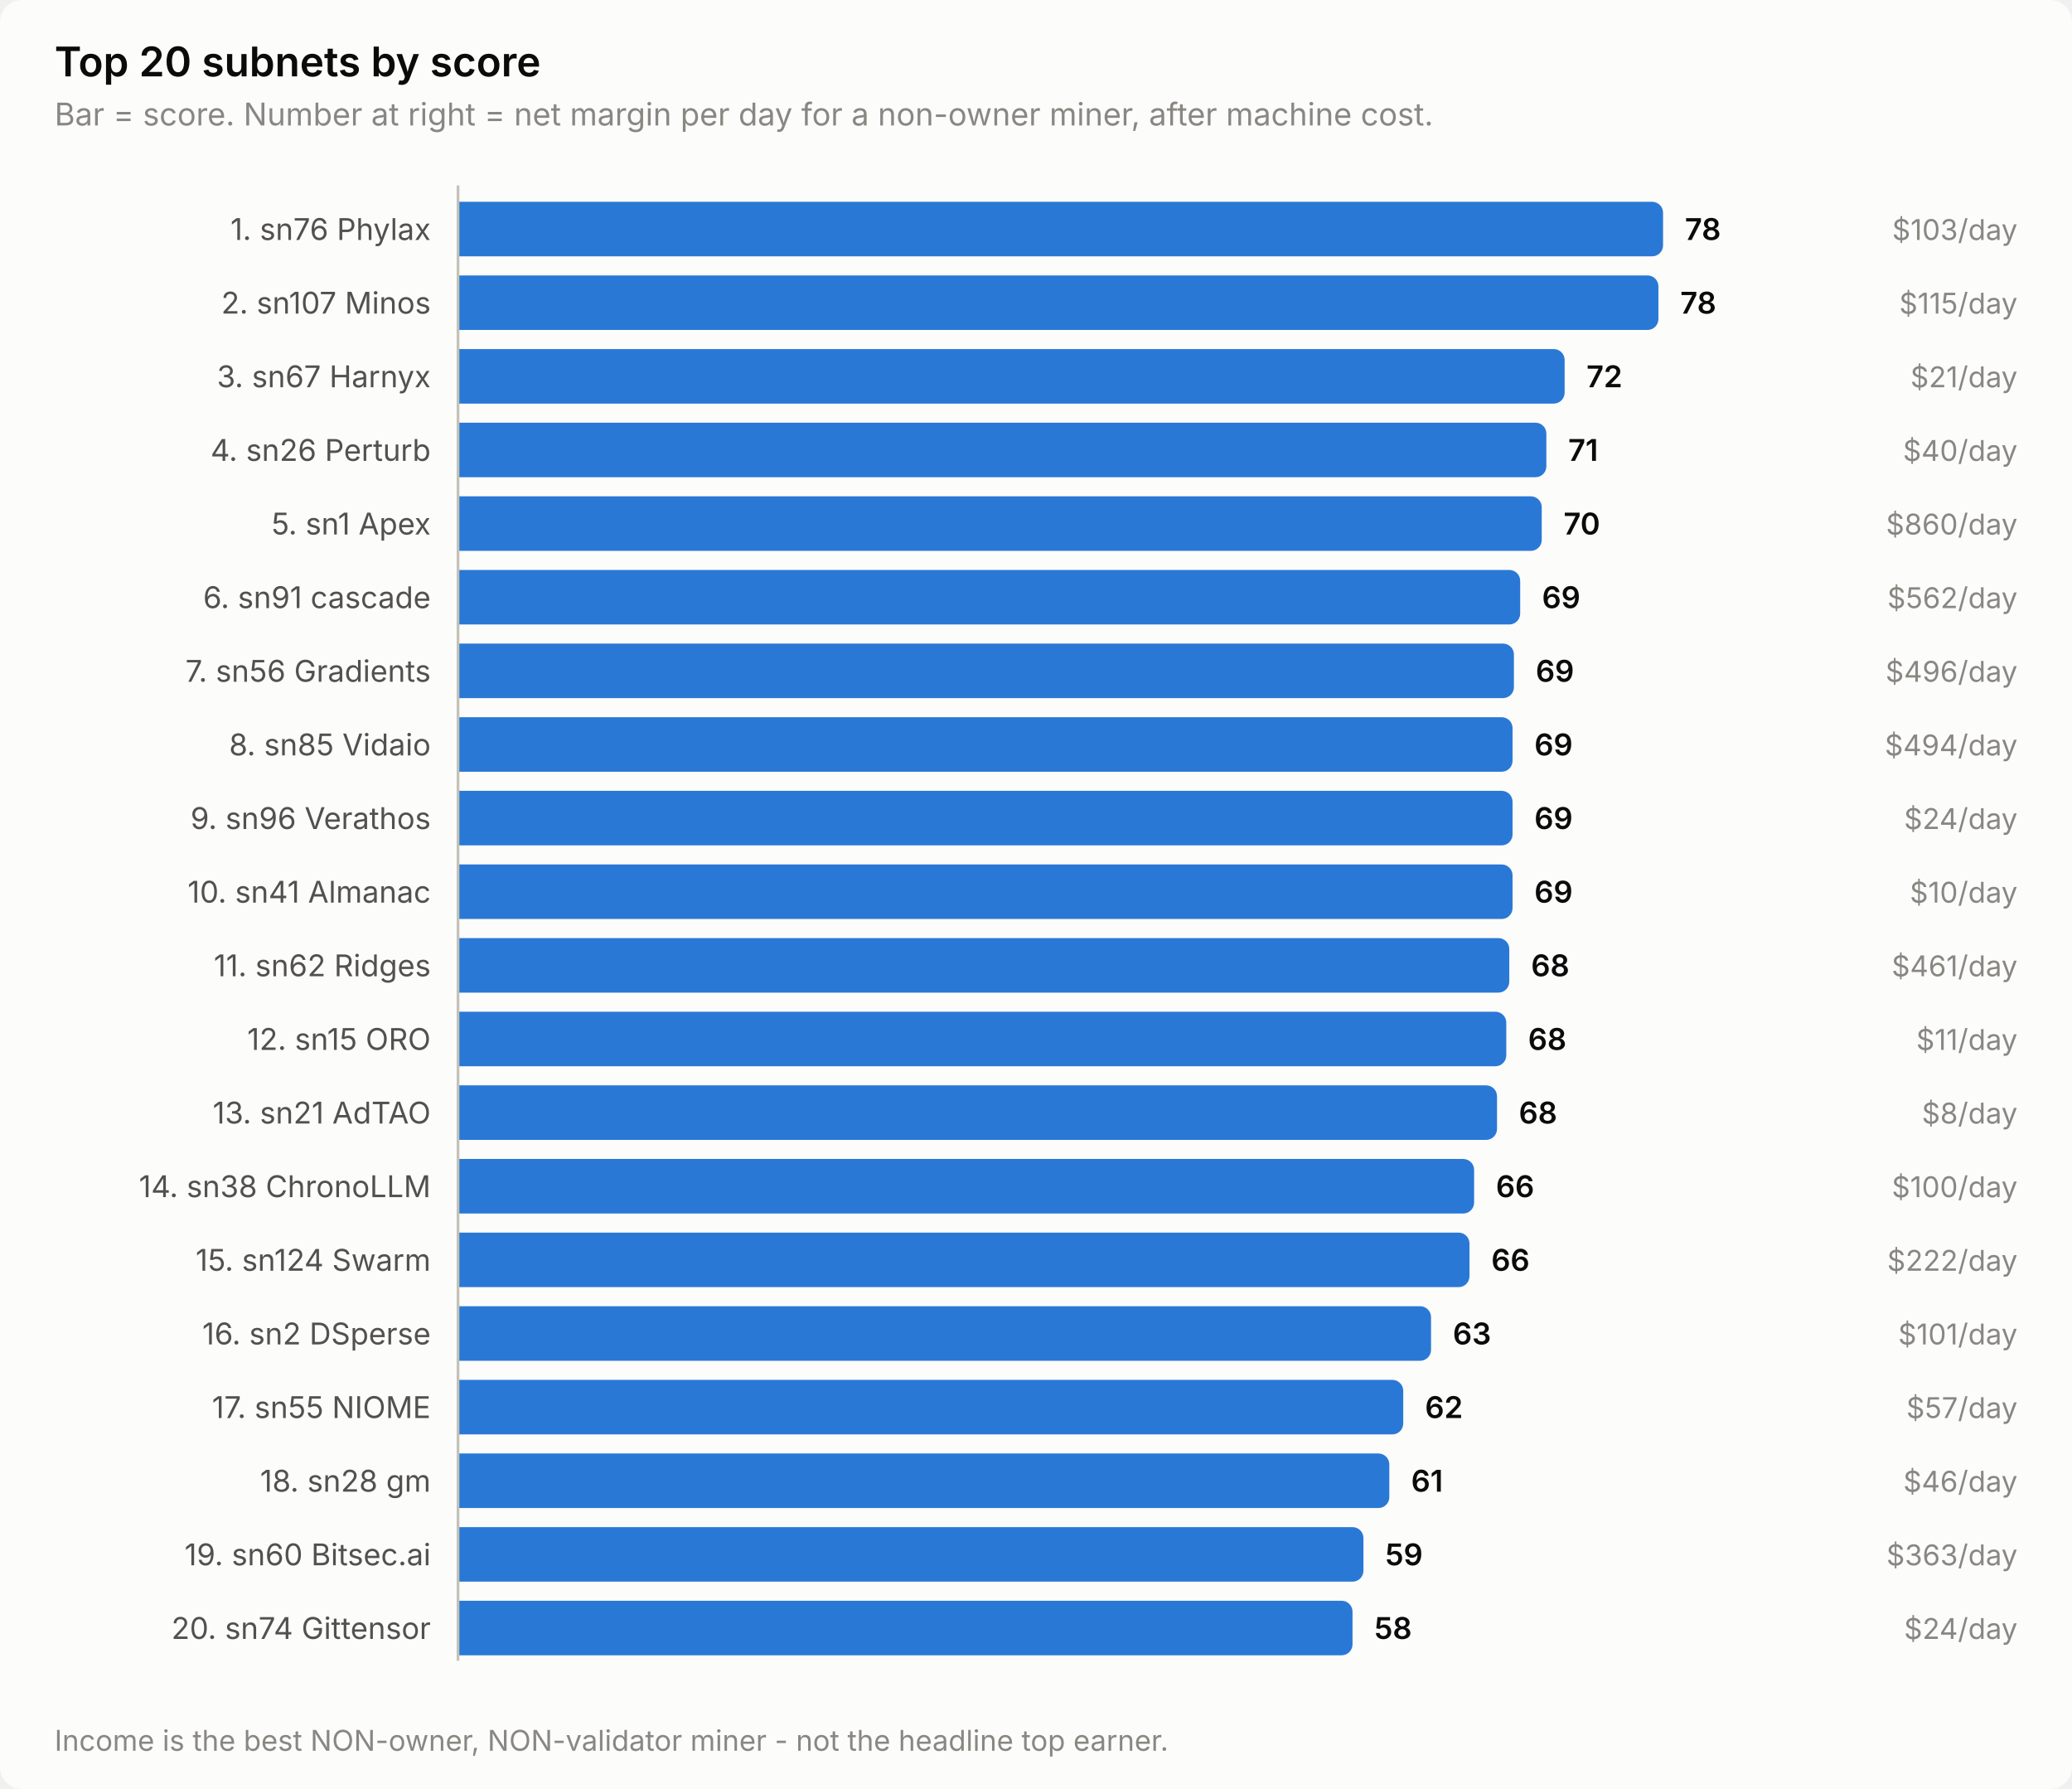
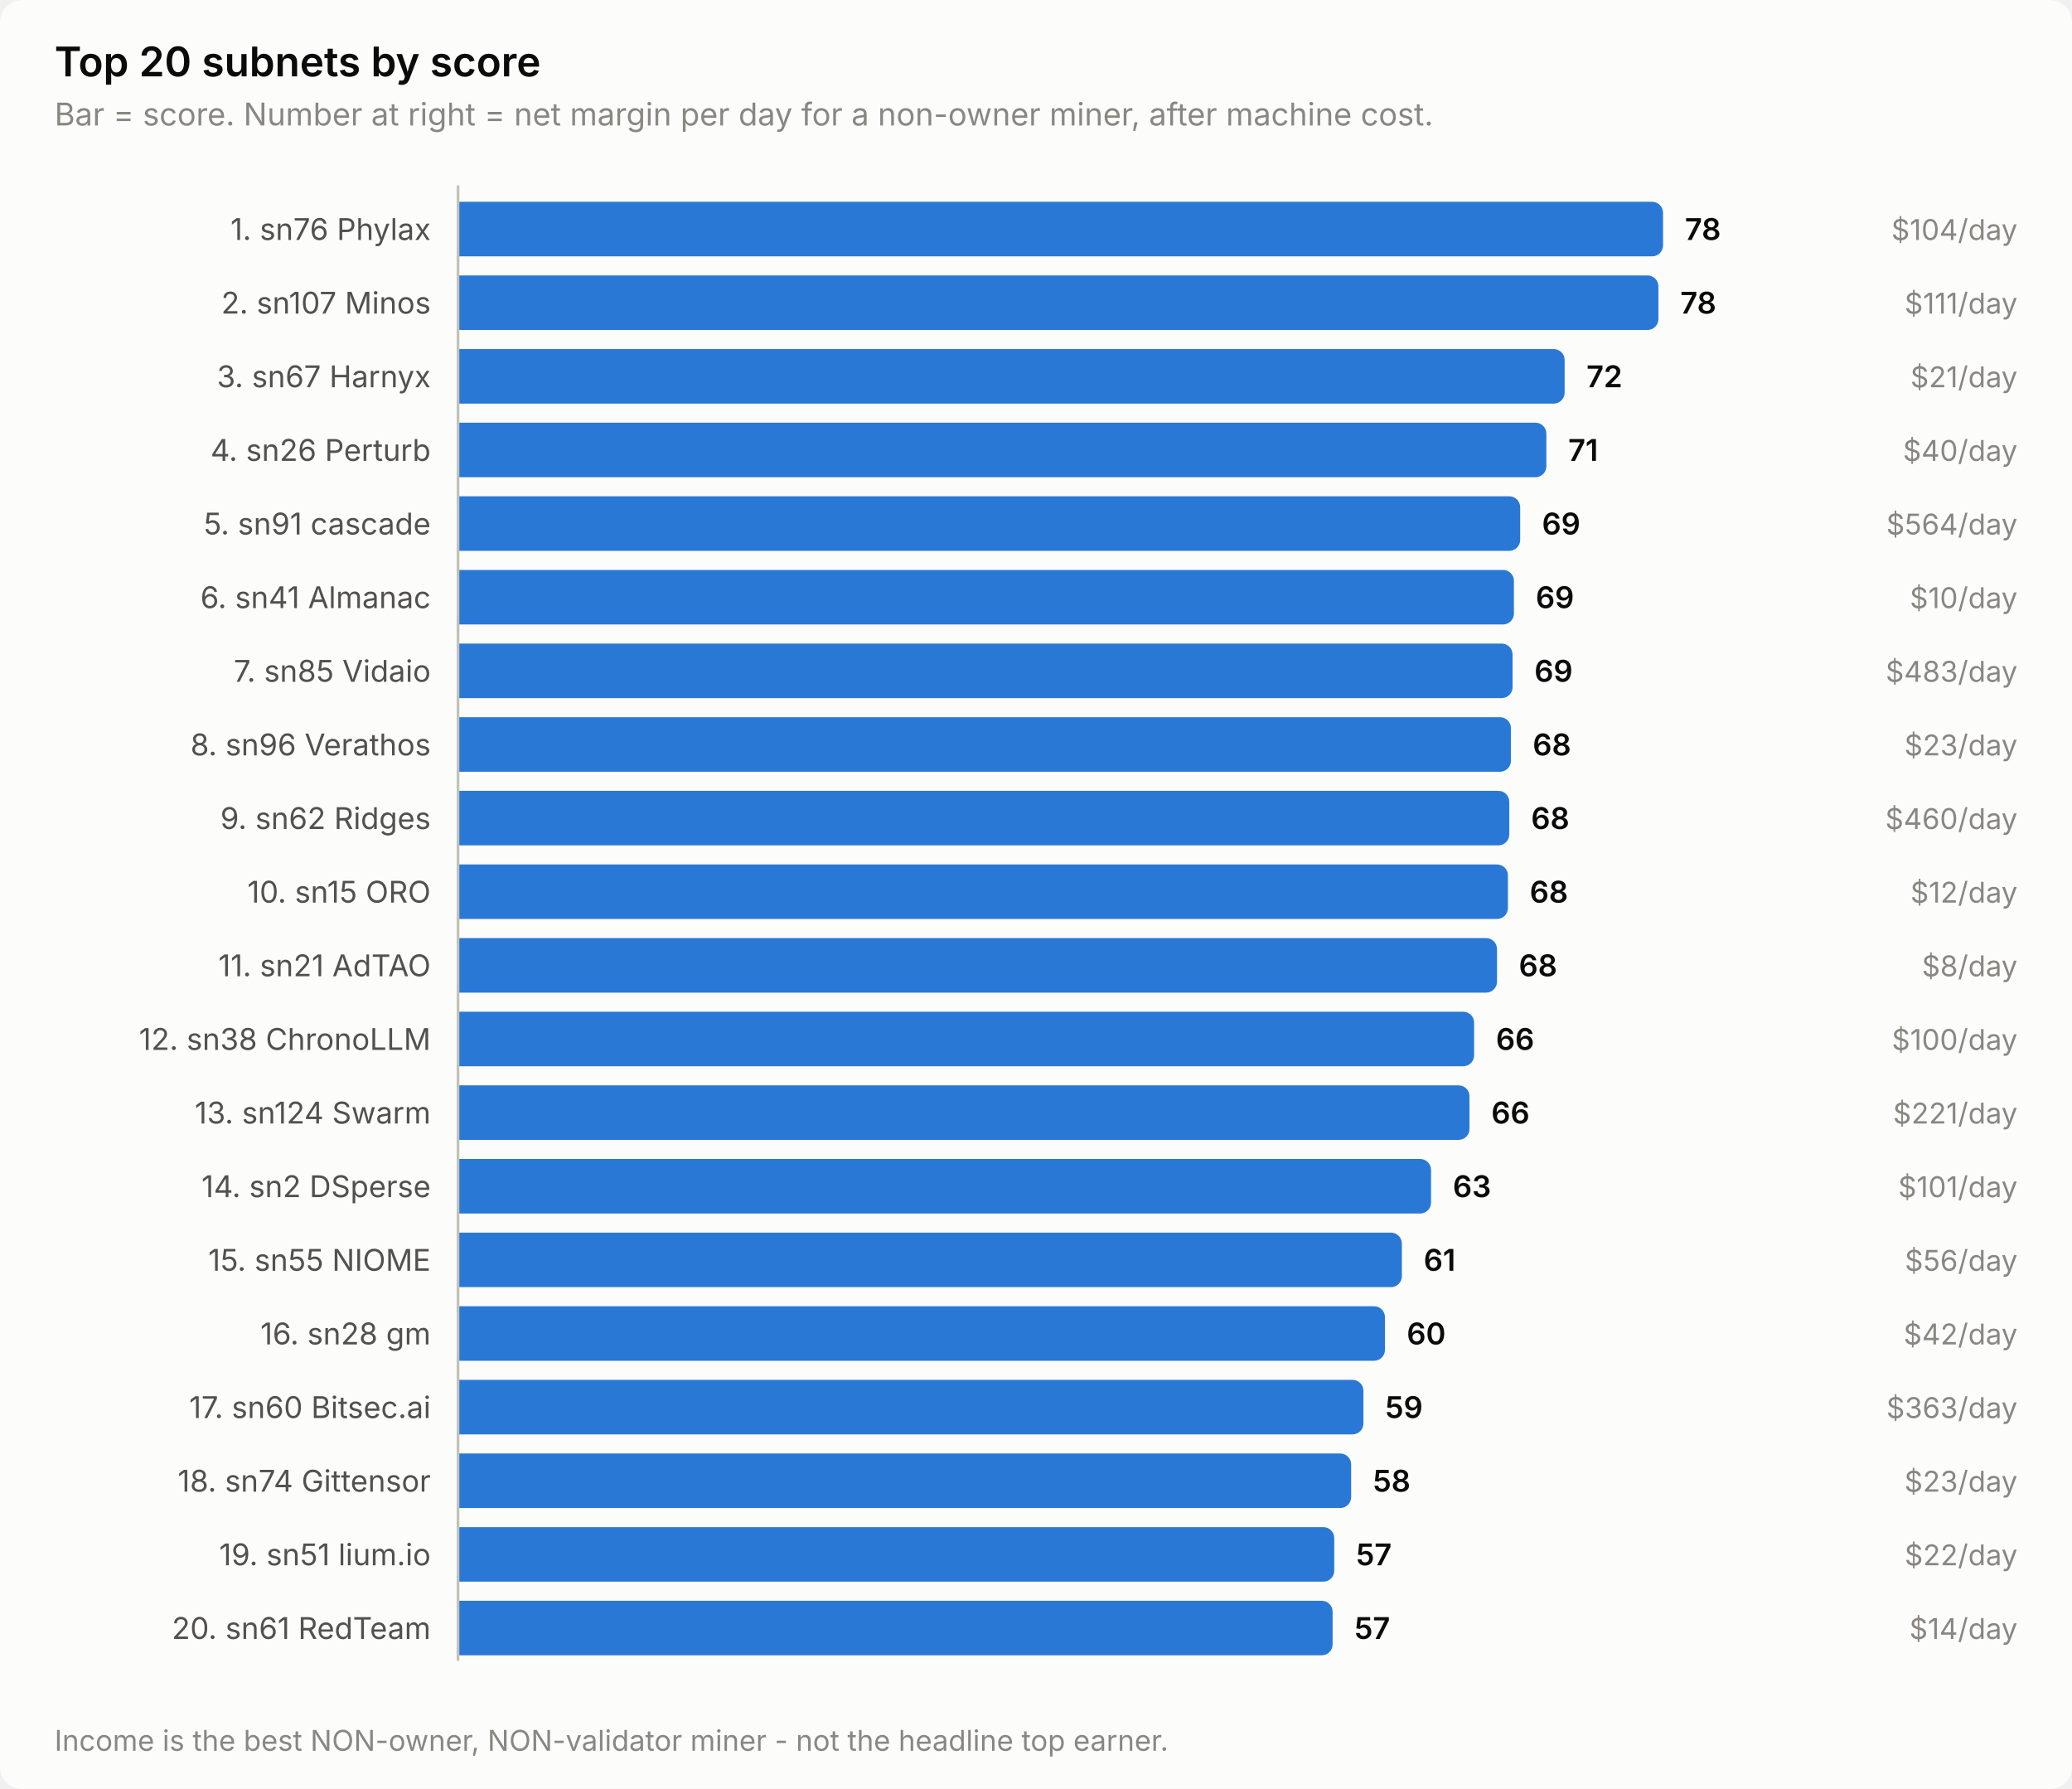
<svg xmlns="http://www.w3.org/2000/svg" width="760" height="656" viewBox="0 0 760 656" role="img" aria-label="Top 20 subnets by score">
  <style>
    text { font-family: system-ui, -apple-system, 'Segoe UI', sans-serif; }
    .t-title { font-size: 15px; font-weight: 600; }
    .t-sub { font-size: 11.5px; }
    .t-lab { font-size: 11px; }
    .t-val { font-size: 11px; font-weight: 600; font-variant-numeric: tabular-nums; }
    .t-tick { font-size: 10.5px; font-variant-numeric: tabular-nums; }

    .surface { fill: #fcfcfb; }
    .ink { fill: #0b0b0b; }
    .ink2 { fill: #52514e; }
    .muted { fill: #898781; }
    .grid { stroke: #e1e0d9; }
    .axis { stroke: #c3c2b7; }
    .accent { fill: #2a78d6; }
    .critical { fill: #d03b3b; }
    .deemph { fill: #d8d7d0; }

    @media (prefers-color-scheme: dark) {
      .surface { fill: #1a1a19; }
      .ink { fill: #ffffff; }
      .ink2 { fill: #c3c2b7; }
      .muted { fill: #898781; }
      .grid { stroke: #2c2c2a; }
      .axis { stroke: #383835; }
      .accent { fill: #3987e5; }
      .deemph { fill: #3a3a37; }
    }
</style>
  <rect class="surface" width="760" height="656" rx="8" />
  <text class="ink t-title" x="20" y="28">Top 20 subnets by score</text>
  <text class="muted t-sub" x="20" y="46">Bar = score. Number at right = net margin per day for a non-owner miner, after machine cost.</text>
  <text class="ink2 t-lab" x="158" y="88" text-anchor="end">1. sn76 Phylax</text>
  <path class="accent" d="M168.0,74.0 H606.0 a4.0,4.0 0 0 1 4.0,4.0 V90.0 a4.0,4.0 0 0 1 -4.0,4.0 H168.0 Z" />
  <text class="ink t-val" x="618.0" y="88">78</text>
-   <text class="muted t-tick" x="740" y="88" text-anchor="end">$103/day</text>
+   <text class="muted t-tick" x="740" y="88" text-anchor="end">$104/day</text>
  <text class="ink2 t-lab" x="158" y="115" text-anchor="end">2. sn107 Minos</text>
  <path class="accent" d="M168.0,101.0 H604.3 a4.0,4.0 0 0 1 4.0,4.0 V117.0 a4.0,4.0 0 0 1 -4.0,4.0 H168.0 Z" />
  <text class="ink t-val" x="616.3" y="115">78</text>
-   <text class="muted t-tick" x="740" y="115" text-anchor="end">$115/day</text>
+   <text class="muted t-tick" x="740" y="115" text-anchor="end">$111/day</text>
  <text class="ink2 t-lab" x="158" y="142" text-anchor="end">3. sn67 Harnyx</text>
  <path class="accent" d="M168.0,128.0 H569.9 a4.0,4.0 0 0 1 4.0,4.0 V144.0 a4.0,4.0 0 0 1 -4.0,4.0 H168.0 Z" />
  <text class="ink t-val" x="581.9" y="142">72</text>
  <text class="muted t-tick" x="740" y="142" text-anchor="end">$21/day</text>
  <text class="ink2 t-lab" x="158" y="169" text-anchor="end">4. sn26 Perturb</text>
  <path class="accent" d="M168.0,155.0 H563.2 a4.0,4.0 0 0 1 4.0,4.0 V171.0 a4.0,4.0 0 0 1 -4.0,4.0 H168.0 Z" />
  <text class="ink t-val" x="575.2" y="169">71</text>
  <text class="muted t-tick" x="740" y="169" text-anchor="end">$40/day</text>
-   <text class="ink2 t-lab" x="158" y="196" text-anchor="end">5. sn1 Apex</text>
-   <path class="accent" d="M168.0,182.0 H561.5 a4.0,4.0 0 0 1 4.0,4.0 V198.0 a4.0,4.0 0 0 1 -4.0,4.0 H168.0 Z" />
-   <text class="ink t-val" x="573.5" y="196">70</text>
-   <text class="muted t-tick" x="740" y="196" text-anchor="end">$860/day</text>
-   <text class="ink2 t-lab" x="158" y="223" text-anchor="end">6. sn91 cascade</text>
-   <path class="accent" d="M168.0,209.0 H553.6 a4.0,4.0 0 0 1 4.0,4.0 V225.0 a4.0,4.0 0 0 1 -4.0,4.0 H168.0 Z" />
-   <text class="ink t-val" x="565.6" y="223">69</text>
-   <text class="muted t-tick" x="740" y="223" text-anchor="end">$562/day</text>
-   <text class="ink2 t-lab" x="158" y="250" text-anchor="end">7. sn56 Gradients</text>
-   <path class="accent" d="M168.0,236.0 H551.3 a4.0,4.0 0 0 1 4.0,4.0 V252.0 a4.0,4.0 0 0 1 -4.0,4.0 H168.0 Z" />
-   <text class="ink t-val" x="563.3" y="250">69</text>
-   <text class="muted t-tick" x="740" y="250" text-anchor="end">$496/day</text>
-   <text class="ink2 t-lab" x="158" y="277" text-anchor="end">8. sn85 Vidaio</text>
-   <path class="accent" d="M168.0,263.0 H550.8 a4.0,4.0 0 0 1 4.0,4.0 V279.0 a4.0,4.0 0 0 1 -4.0,4.0 H168.0 Z" />
-   <text class="ink t-val" x="562.8" y="277">69</text>
-   <text class="muted t-tick" x="740" y="277" text-anchor="end">$494/day</text>
-   <text class="ink2 t-lab" x="158" y="304" text-anchor="end">9. sn96 Verathos</text>
-   <path class="accent" d="M168.0,290.0 H550.8 a4.0,4.0 0 0 1 4.0,4.0 V306.0 a4.0,4.0 0 0 1 -4.0,4.0 H168.0 Z" />
-   <text class="ink t-val" x="562.8" y="304">69</text>
-   <text class="muted t-tick" x="740" y="304" text-anchor="end">$24/day</text>
-   <text class="ink2 t-lab" x="158" y="331" text-anchor="end">10. sn41 Almanac</text>
-   <path class="accent" d="M168.0,317.0 H550.8 a4.0,4.0 0 0 1 4.0,4.0 V333.0 a4.0,4.0 0 0 1 -4.0,4.0 H168.0 Z" />
-   <text class="ink t-val" x="562.8" y="331">69</text>
-   <text class="muted t-tick" x="740" y="331" text-anchor="end">$10/day</text>
-   <text class="ink2 t-lab" x="158" y="358" text-anchor="end">11. sn62 Ridges</text>
-   <path class="accent" d="M168.0,344.0 H549.6 a4.0,4.0 0 0 1 4.0,4.0 V360.0 a4.0,4.0 0 0 1 -4.0,4.0 H168.0 Z" />
-   <text class="ink t-val" x="561.6" y="358">68</text>
-   <text class="muted t-tick" x="740" y="358" text-anchor="end">$461/day</text>
-   <text class="ink2 t-lab" x="158" y="385" text-anchor="end">12. sn15 ORO</text>
-   <path class="accent" d="M168.0,371.0 H548.5 a4.0,4.0 0 0 1 4.0,4.0 V387.0 a4.0,4.0 0 0 1 -4.0,4.0 H168.0 Z" />
-   <text class="ink t-val" x="560.5" y="385">68</text>
-   <text class="muted t-tick" x="740" y="385" text-anchor="end">$11/day</text>
-   <text class="ink2 t-lab" x="158" y="412" text-anchor="end">13. sn21 AdTAO</text>
-   <path class="accent" d="M168.0,398.0 H545.1 a4.0,4.0 0 0 1 4.0,4.0 V414.0 a4.0,4.0 0 0 1 -4.0,4.0 H168.0 Z" />
-   <text class="ink t-val" x="557.1" y="412">68</text>
-   <text class="muted t-tick" x="740" y="412" text-anchor="end">$8/day</text>
-   <text class="ink2 t-lab" x="158" y="439" text-anchor="end">14. sn38 ChronoLLM</text>
-   <path class="accent" d="M168.0,425.0 H536.7 a4.0,4.0 0 0 1 4.0,4.0 V441.0 a4.0,4.0 0 0 1 -4.0,4.0 H168.0 Z" />
-   <text class="ink t-val" x="548.7" y="439">66</text>
-   <text class="muted t-tick" x="740" y="439" text-anchor="end">$100/day</text>
-   <text class="ink2 t-lab" x="158" y="466" text-anchor="end">15. sn124 Swarm</text>
-   <path class="accent" d="M168.0,452.0 H535.0 a4.0,4.0 0 0 1 4.0,4.0 V468.0 a4.0,4.0 0 0 1 -4.0,4.0 H168.0 Z" />
-   <text class="ink t-val" x="547.0" y="466">66</text>
-   <text class="muted t-tick" x="740" y="466" text-anchor="end">$222/day</text>
-   <text class="ink2 t-lab" x="158" y="493" text-anchor="end">16. sn2 DSperse</text>
-   <path class="accent" d="M168.0,479.0 H520.9 a4.0,4.0 0 0 1 4.0,4.0 V495.0 a4.0,4.0 0 0 1 -4.0,4.0 H168.0 Z" />
-   <text class="ink t-val" x="532.9" y="493">63</text>
-   <text class="muted t-tick" x="740" y="493" text-anchor="end">$101/day</text>
-   <text class="ink2 t-lab" x="158" y="520" text-anchor="end">17. sn55 NIOME</text>
-   <path class="accent" d="M168.0,506.0 H510.7 a4.0,4.0 0 0 1 4.0,4.0 V522.0 a4.0,4.0 0 0 1 -4.0,4.0 H168.0 Z" />
-   <text class="ink t-val" x="522.7" y="520">62</text>
-   <text class="muted t-tick" x="740" y="520" text-anchor="end">$57/day</text>
-   <text class="ink2 t-lab" x="158" y="547" text-anchor="end">18. sn28 gm</text>
-   <path class="accent" d="M168.0,533.0 H505.6 a4.0,4.0 0 0 1 4.0,4.0 V549.0 a4.0,4.0 0 0 1 -4.0,4.0 H168.0 Z" />
-   <text class="ink t-val" x="517.6" y="547">61</text>
-   <text class="muted t-tick" x="740" y="547" text-anchor="end">$46/day</text>
-   <text class="ink2 t-lab" x="158" y="574" text-anchor="end">19. sn60 Bitsec.ai</text>
-   <path class="accent" d="M168.0,560.0 H496.1 a4.0,4.0 0 0 1 4.0,4.0 V576.0 a4.0,4.0 0 0 1 -4.0,4.0 H168.0 Z" />
-   <text class="ink t-val" x="508.1" y="574">59</text>
-   <text class="muted t-tick" x="740" y="574" text-anchor="end">$363/day</text>
-   <text class="ink2 t-lab" x="158" y="601" text-anchor="end">20. sn74 Gittensor</text>
-   <path class="accent" d="M168.0,587.0 H492.1 a4.0,4.0 0 0 1 4.0,4.0 V603.0 a4.0,4.0 0 0 1 -4.0,4.0 H168.0 Z" />
-   <text class="ink t-val" x="504.1" y="601">58</text>
-   <text class="muted t-tick" x="740" y="601" text-anchor="end">$24/day</text>
+   <text class="ink2 t-lab" x="158" y="196" text-anchor="end">5. sn91 cascade</text>
+   <path class="accent" d="M168.0,182.0 H553.6 a4.0,4.0 0 0 1 4.0,4.0 V198.0 a4.0,4.0 0 0 1 -4.0,4.0 H168.0 Z" />
+   <text class="ink t-val" x="565.6" y="196">69</text>
+   <text class="muted t-tick" x="740" y="196" text-anchor="end">$564/day</text>
+   <text class="ink2 t-lab" x="158" y="223" text-anchor="end">6. sn41 Almanac</text>
+   <path class="accent" d="M168.0,209.0 H551.3 a4.0,4.0 0 0 1 4.0,4.0 V225.0 a4.0,4.0 0 0 1 -4.0,4.0 H168.0 Z" />
+   <text class="ink t-val" x="563.3" y="223">69</text>
+   <text class="muted t-tick" x="740" y="223" text-anchor="end">$10/day</text>
+   <text class="ink2 t-lab" x="158" y="250" text-anchor="end">7. sn85 Vidaio</text>
+   <path class="accent" d="M168.0,236.0 H550.8 a4.0,4.0 0 0 1 4.0,4.0 V252.0 a4.0,4.0 0 0 1 -4.0,4.0 H168.0 Z" />
+   <text class="ink t-val" x="562.8" y="250">69</text>
+   <text class="muted t-tick" x="740" y="250" text-anchor="end">$483/day</text>
+   <text class="ink2 t-lab" x="158" y="277" text-anchor="end">8. sn96 Verathos</text>
+   <path class="accent" d="M168.0,263.0 H550.2 a4.0,4.0 0 0 1 4.0,4.0 V279.0 a4.0,4.0 0 0 1 -4.0,4.0 H168.0 Z" />
+   <text class="ink t-val" x="562.2" y="277">68</text>
+   <text class="muted t-tick" x="740" y="277" text-anchor="end">$23/day</text>
+   <text class="ink2 t-lab" x="158" y="304" text-anchor="end">9. sn62 Ridges</text>
+   <path class="accent" d="M168.0,290.0 H549.6 a4.0,4.0 0 0 1 4.0,4.0 V306.0 a4.0,4.0 0 0 1 -4.0,4.0 H168.0 Z" />
+   <text class="ink t-val" x="561.6" y="304">68</text>
+   <text class="muted t-tick" x="740" y="304" text-anchor="end">$460/day</text>
+   <text class="ink2 t-lab" x="158" y="331" text-anchor="end">10. sn15 ORO</text>
+   <path class="accent" d="M168.0,317.0 H549.1 a4.0,4.0 0 0 1 4.0,4.0 V333.0 a4.0,4.0 0 0 1 -4.0,4.0 H168.0 Z" />
+   <text class="ink t-val" x="561.1" y="331">68</text>
+   <text class="muted t-tick" x="740" y="331" text-anchor="end">$12/day</text>
+   <text class="ink2 t-lab" x="158" y="358" text-anchor="end">11. sn21 AdTAO</text>
+   <path class="accent" d="M168.0,344.0 H545.1 a4.0,4.0 0 0 1 4.0,4.0 V360.0 a4.0,4.0 0 0 1 -4.0,4.0 H168.0 Z" />
+   <text class="ink t-val" x="557.1" y="358">68</text>
+   <text class="muted t-tick" x="740" y="358" text-anchor="end">$8/day</text>
+   <text class="ink2 t-lab" x="158" y="385" text-anchor="end">12. sn38 ChronoLLM</text>
+   <path class="accent" d="M168.0,371.0 H536.7 a4.0,4.0 0 0 1 4.0,4.0 V387.0 a4.0,4.0 0 0 1 -4.0,4.0 H168.0 Z" />
+   <text class="ink t-val" x="548.7" y="385">66</text>
+   <text class="muted t-tick" x="740" y="385" text-anchor="end">$100/day</text>
+   <text class="ink2 t-lab" x="158" y="412" text-anchor="end">13. sn124 Swarm</text>
+   <path class="accent" d="M168.0,398.0 H535.0 a4.0,4.0 0 0 1 4.0,4.0 V414.0 a4.0,4.0 0 0 1 -4.0,4.0 H168.0 Z" />
+   <text class="ink t-val" x="547.0" y="412">66</text>
+   <text class="muted t-tick" x="740" y="412" text-anchor="end">$221/day</text>
+   <text class="ink2 t-lab" x="158" y="439" text-anchor="end">14. sn2 DSperse</text>
+   <path class="accent" d="M168.0,425.0 H520.9 a4.0,4.0 0 0 1 4.0,4.0 V441.0 a4.0,4.0 0 0 1 -4.0,4.0 H168.0 Z" />
+   <text class="ink t-val" x="532.9" y="439">63</text>
+   <text class="muted t-tick" x="740" y="439" text-anchor="end">$101/day</text>
+   <text class="ink2 t-lab" x="158" y="466" text-anchor="end">15. sn55 NIOME</text>
+   <path class="accent" d="M168.0,452.0 H510.2 a4.0,4.0 0 0 1 4.0,4.0 V468.0 a4.0,4.0 0 0 1 -4.0,4.0 H168.0 Z" />
+   <text class="ink t-val" x="522.2" y="466">61</text>
+   <text class="muted t-tick" x="740" y="466" text-anchor="end">$56/day</text>
+   <text class="ink2 t-lab" x="158" y="493" text-anchor="end">16. sn28 gm</text>
+   <path class="accent" d="M168.0,479.0 H504.0 a4.0,4.0 0 0 1 4.0,4.0 V495.0 a4.0,4.0 0 0 1 -4.0,4.0 H168.0 Z" />
+   <text class="ink t-val" x="516.0" y="493">60</text>
+   <text class="muted t-tick" x="740" y="493" text-anchor="end">$42/day</text>
+   <text class="ink2 t-lab" x="158" y="520" text-anchor="end">17. sn60 Bitsec.ai</text>
+   <path class="accent" d="M168.0,506.0 H496.1 a4.0,4.0 0 0 1 4.0,4.0 V522.0 a4.0,4.0 0 0 1 -4.0,4.0 H168.0 Z" />
+   <text class="ink t-val" x="508.1" y="520">59</text>
+   <text class="muted t-tick" x="740" y="520" text-anchor="end">$363/day</text>
+   <text class="ink2 t-lab" x="158" y="547" text-anchor="end">18. sn74 Gittensor</text>
+   <path class="accent" d="M168.0,533.0 H491.6 a4.0,4.0 0 0 1 4.0,4.0 V549.0 a4.0,4.0 0 0 1 -4.0,4.0 H168.0 Z" />
+   <text class="ink t-val" x="503.6" y="547">58</text>
+   <text class="muted t-tick" x="740" y="547" text-anchor="end">$23/day</text>
+   <text class="ink2 t-lab" x="158" y="574" text-anchor="end">19. sn51 lium.io</text>
+   <path class="accent" d="M168.0,560.0 H485.4 a4.0,4.0 0 0 1 4.0,4.0 V576.0 a4.0,4.0 0 0 1 -4.0,4.0 H168.0 Z" />
+   <text class="ink t-val" x="497.4" y="574">57</text>
+   <text class="muted t-tick" x="740" y="574" text-anchor="end">$22/day</text>
+   <text class="ink2 t-lab" x="158" y="601" text-anchor="end">20. sn61 RedTeam</text>
+   <path class="accent" d="M168.0,587.0 H484.8 a4.0,4.0 0 0 1 4.0,4.0 V603.0 a4.0,4.0 0 0 1 -4.0,4.0 H168.0 Z" />
+   <text class="ink t-val" x="496.8" y="601">57</text>
+   <text class="muted t-tick" x="740" y="601" text-anchor="end">$14/day</text>
  <line class="axis" x1="168" y1="68" x2="168" y2="609" stroke-width="1" />
  <text class="muted t-tick" x="20" y="642">Income is the best NON-owner, NON-validator miner - not the headline top earner.</text>
</svg>
